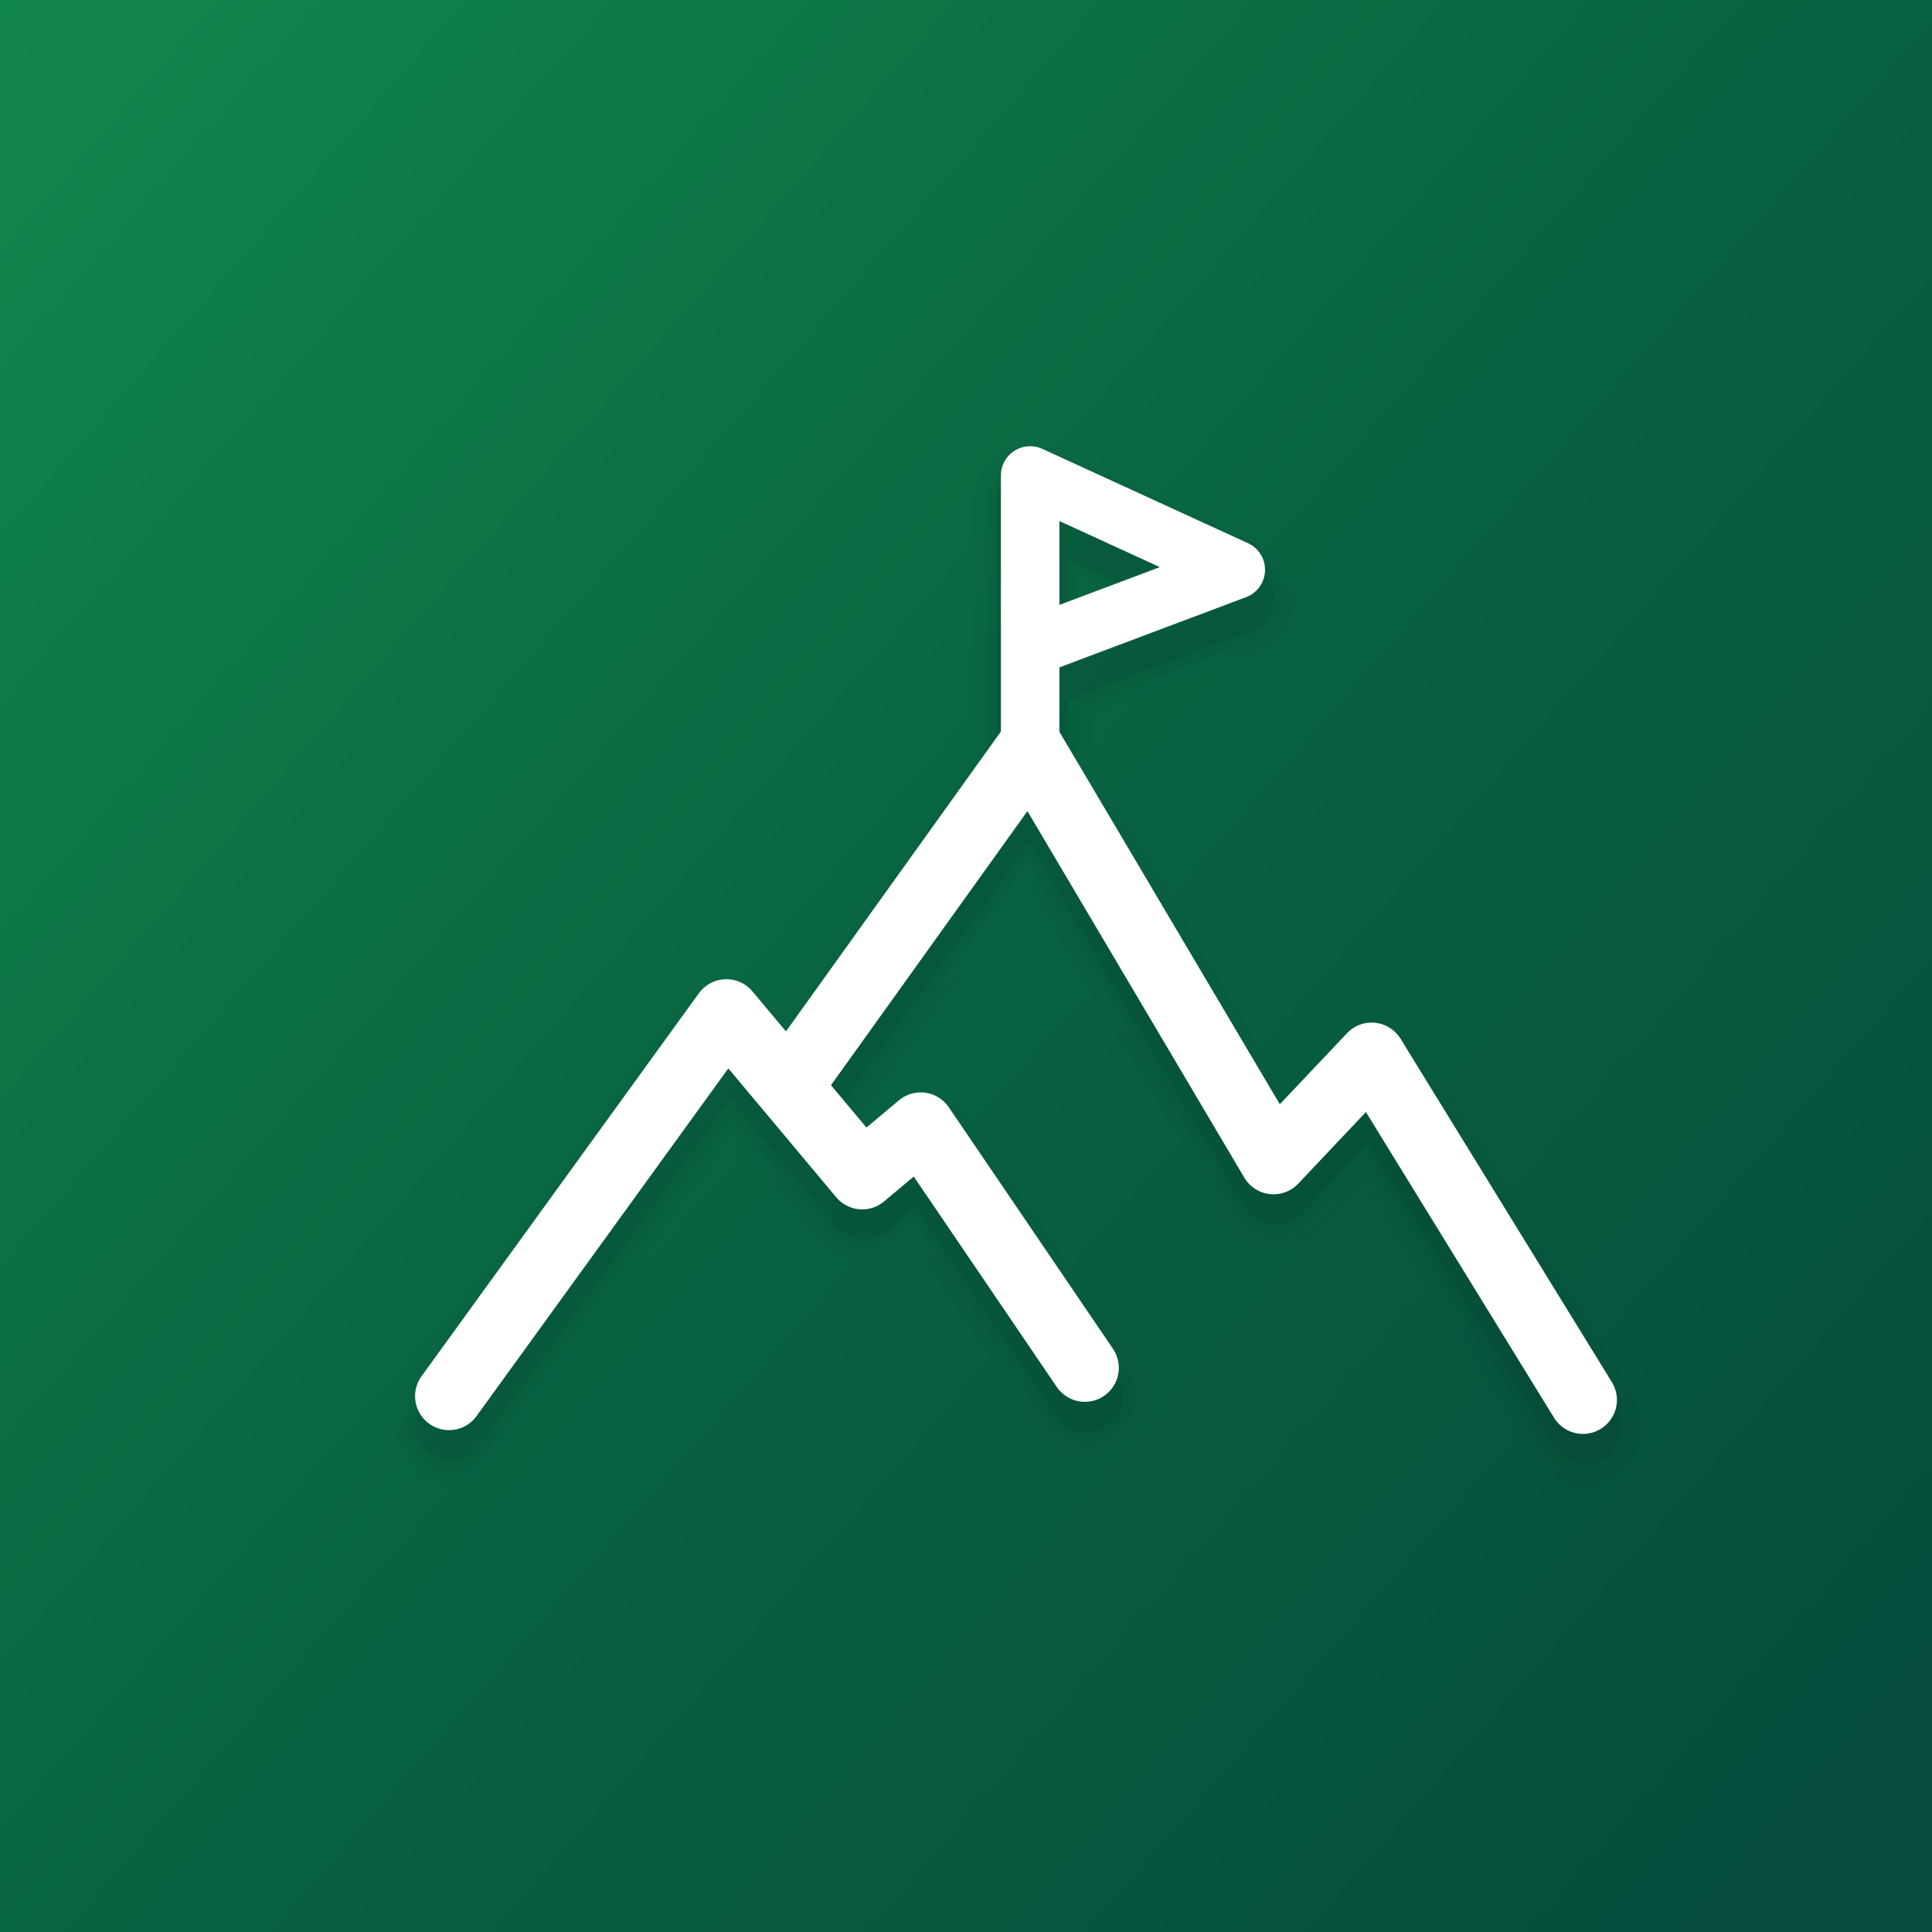
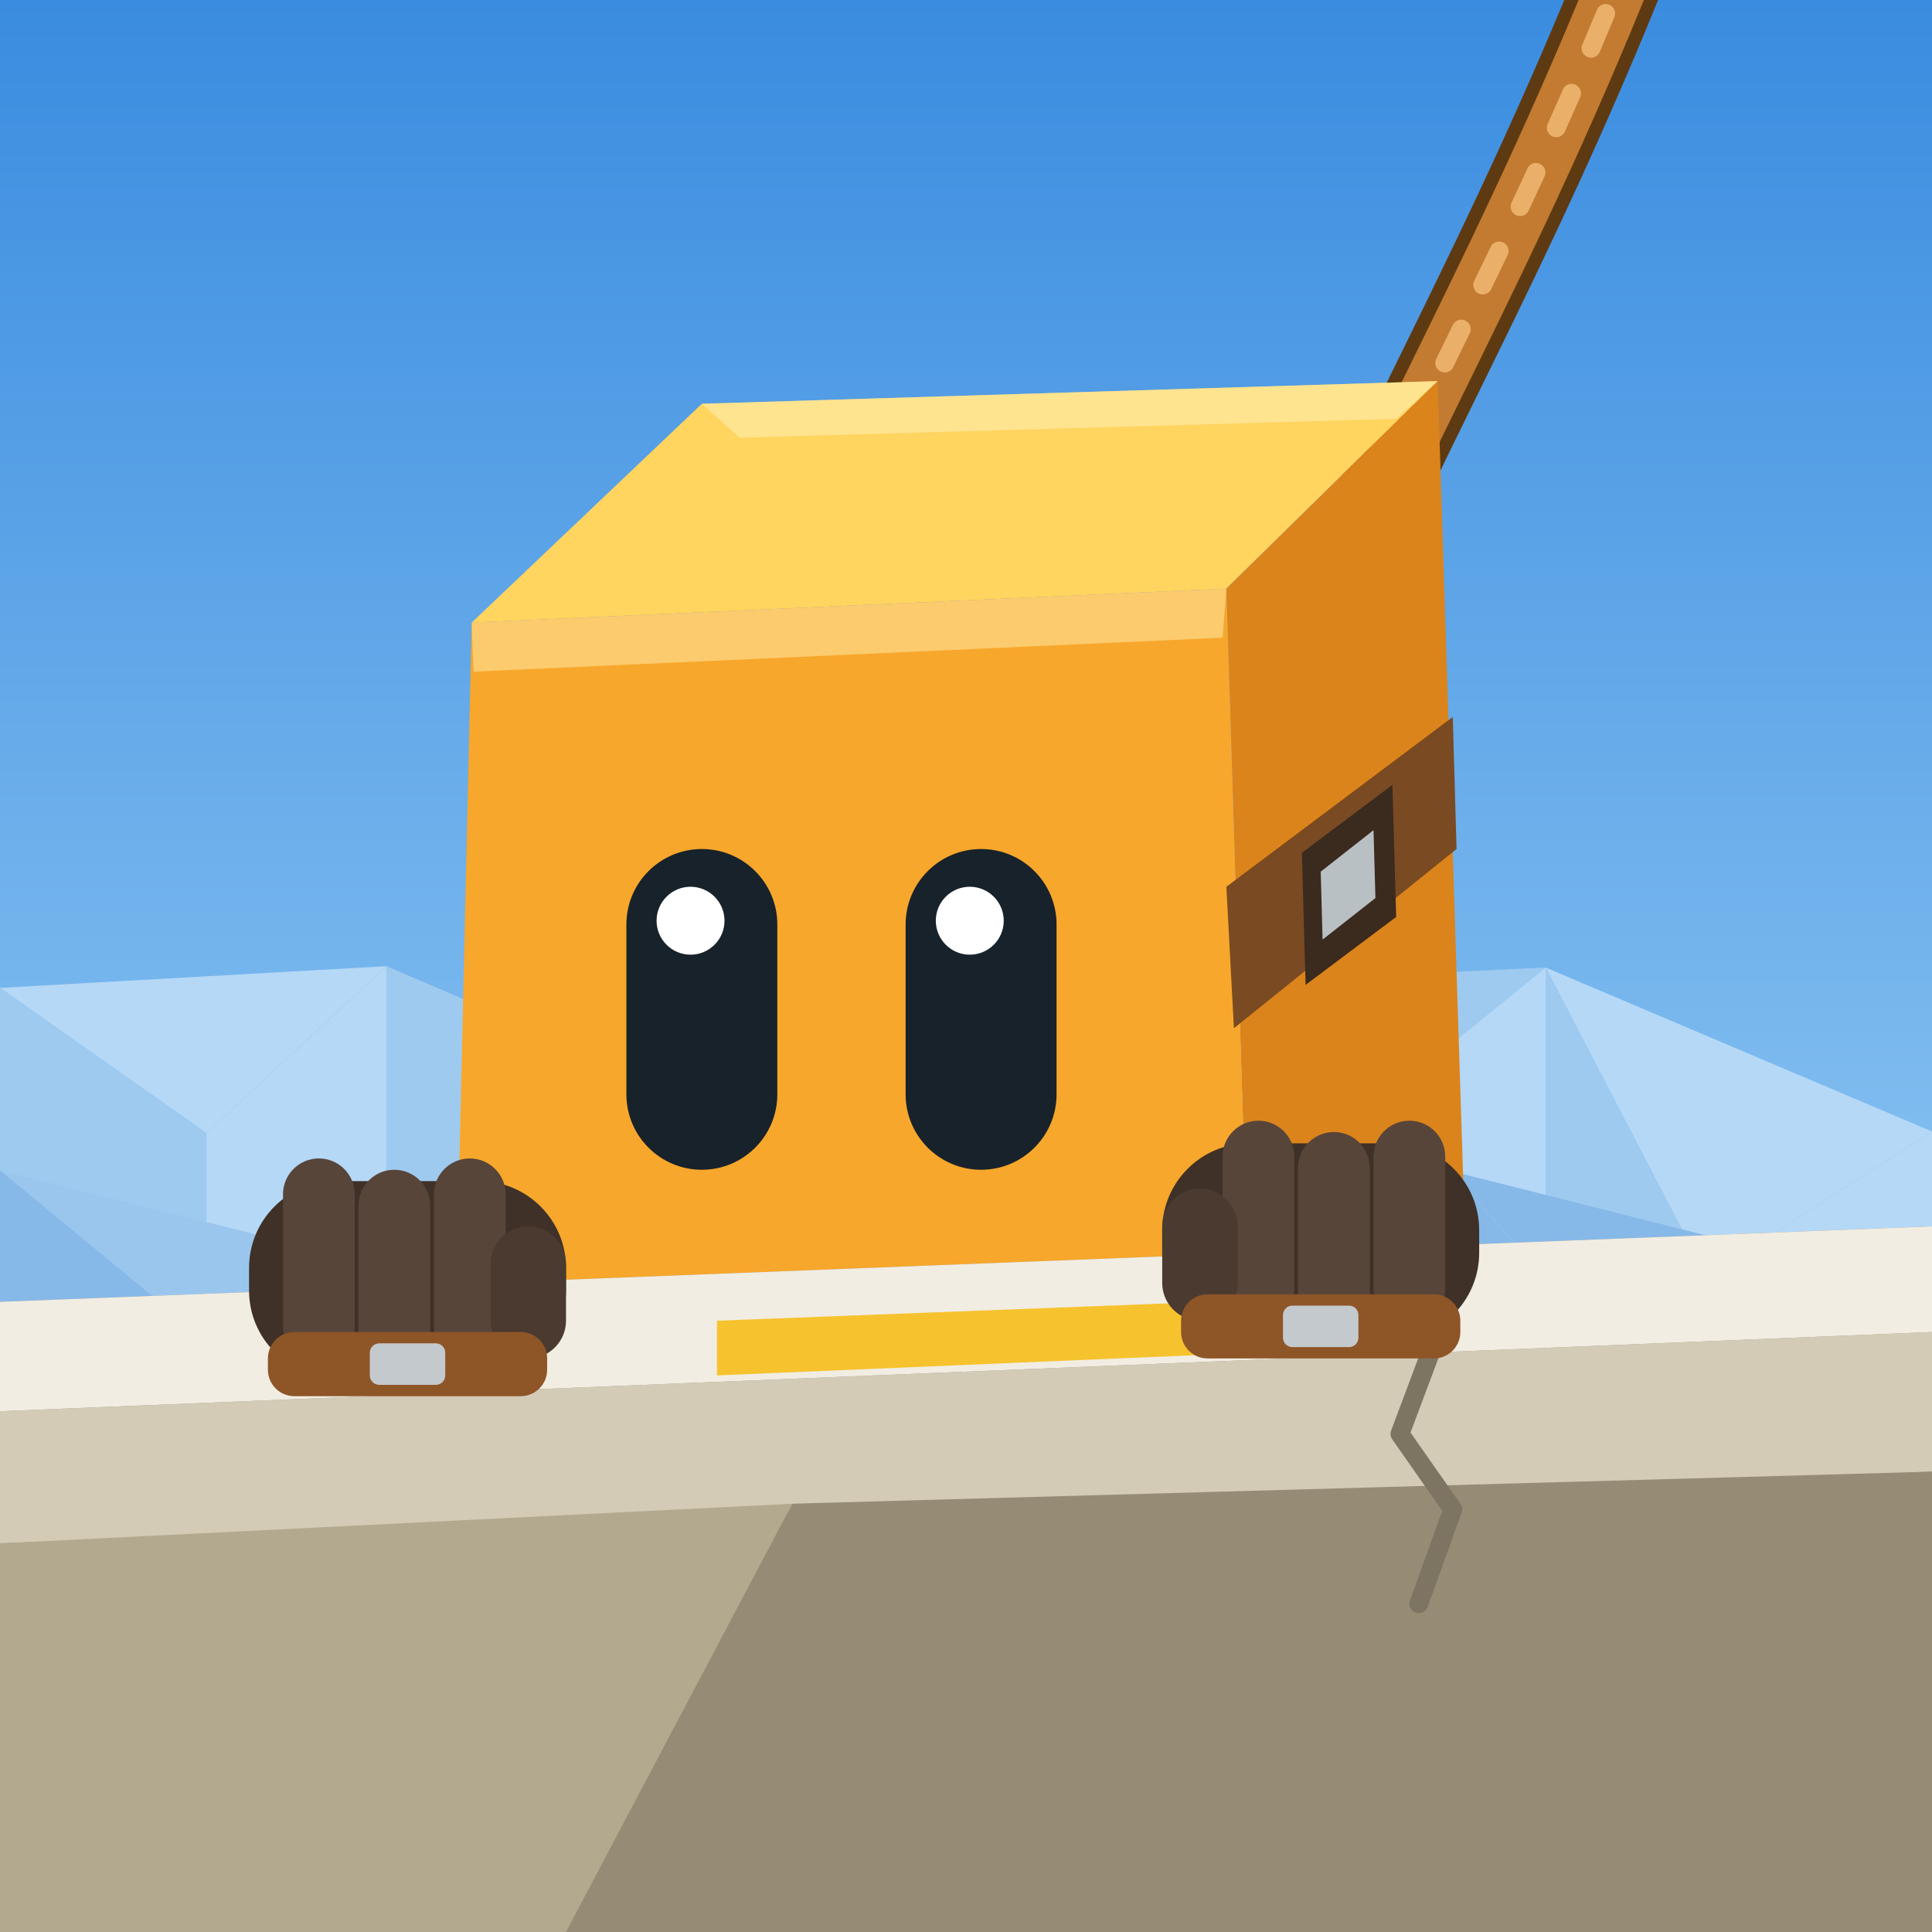
<svg xmlns="http://www.w3.org/2000/svg" width="1024" height="1024" viewBox="0 0 1024 1024">
  <defs>
-     <linearGradient id="forest" x1="0" y1="0" x2="1024" y2="890" gradientUnits="userSpaceOnUse">
-       <stop stop-color="#12874c" />
-       <stop offset=".52" stop-color="#086341" />
-       <stop offset="1" stop-color="#064d3d" />
+     <linearGradient id="sky" x1="0" y1="0" x2="0" y2="1024" gradientUnits="userSpaceOnUse">
+       <stop stop-color="#3a8ce0" />
+       <stop offset=".7" stop-color="#8cc5f2" />
+       <stop offset="1" stop-color="#b9def8" />
    </linearGradient>
  </defs>
-   <rect width="1024" height="1024" fill="url(#forest)" />
-   <g fill="none" stroke="#002b20" stroke-linecap="round" stroke-linejoin="round" transform="translate(1 15)">
-     <g stroke-width="62" opacity=".035">
-       <path d="M238 740 385 537 457 623 488 597 575 725 M422 570 546 397 675 615 727 560 839 742 M546 397V252L655 302 546 343" />
-     </g>
-     <g stroke-width="48" opacity=".065">
-       <path d="M238 740 385 537 457 623 488 597 575 725 M422 570 546 397 675 615 727 560 839 742 M546 397V252L655 302 546 343" />
-     </g>
-     <g stroke-width="38" opacity=".12">
-       <path d="M238 740 385 537 457 623 488 597 575 725 M422 570 546 397 675 615 727 560 839 742 M546 397V252L655 302 546 343" />
-     </g>
+   <rect width="1024" height="1024" fill="url(#sky)" />
+   <polygon points="0.0,523.6 204.8,512.1 109.4,600.6" fill="#b4d8f6" />
+   <polygon points="0.0,523.6 109.4,600.6 109.4,1024.0 0.0,1024.0" fill="#9fcaf0" />
+   <polygon points="204.8,512.1 204.8,1024.0 109.4,1024.0 109.4,600.6" fill="#b4d8f6" />
+   <polygon points="204.8,512.1 409.6,599.7 324.9,676.7" fill="#9fcaf0" />
+   <polygon points="204.8,512.1 324.9,676.7 324.9,1024.0 204.8,1024.0" fill="#9fcaf0" />
+   <polygon points="409.6,599.7 409.6,1024.0 324.9,1024.0 324.9,676.7" fill="#b4d8f6" />
+   <polygon points="409.6,599.7 614.4,522.7 524.2,676.7" fill="#b4d8f6" />
+   <polygon points="409.6,599.7 524.2,676.7 524.2,1024.0 409.6,1024.0" fill="#9fcaf0" />
+   <polygon points="614.4,522.7 614.4,1024.0 524.2,1024.0 524.2,676.7" fill="#b4d8f6" />
+   <polygon points="614.4,522.7 819.2,512.8 712.2,599.7" fill="#9fcaf0" />
+   <polygon points="614.4,522.7 712.2,599.7 712.2,1024.0 614.4,1024.0" fill="#9fcaf0" />
+   <polygon points="819.2,512.8 819.2,1024.0 712.2,1024.0 712.2,599.7" fill="#b4d8f6" />
+   <polygon points="819.2,512.8 1024.0,599.7 904.5,676.7" fill="#b4d8f6" />
+   <polygon points="819.2,512.8 904.5,676.7 904.5,1024.0 819.2,1024.0" fill="#9fcaf0" />
+   <polygon points="1024.0,599.7 1024.0,1024.0 904.5,1024.0 904.5,676.7" fill="#b4d8f6" />
+   <polygon points="0.0,620.3 256.0,684.5 145.8,740.5" fill="#9ac6ee" />
+   <polygon points="0.0,620.3 145.8,740.5 145.8,1024.0 0.0,1024.0" fill="#87b9e8" />
+   <polygon points="256.0,684.5 256.0,1024.0 145.8,1024.0 145.8,740.5" fill="#9ac6ee" />
+   <polygon points="256.0,684.5 512.0,675.0 391.7,740.5" fill="#87b9e8" />
+   <polygon points="256.0,684.5 391.7,740.5 391.7,1024.0 256.0,1024.0" fill="#87b9e8" />
+   <polygon points="512.0,675.0 512.0,1024.0 391.7,1024.0 391.7,740.5" fill="#9ac6ee" />
+   <polygon points="512.0,675.0 768.0,620.4 630.5,731.0" fill="#9ac6ee" />
+   <polygon points="512.0,675.0 630.5,731.0 630.5,1024.0 512.0,1024.0" fill="#87b9e8" />
+   <polygon points="768.0,620.4 768.0,1024.0 630.5,1024.0 630.5,731.0" fill="#9ac6ee" />
+   <polygon points="768.0,620.4 1024.0,685.0 878.0,741.0" fill="#87b9e8" />
+   <polygon points="768.0,620.4 878.0,741.0 878.0,1024.0 768.0,1024.0" fill="#87b9e8" />
+   <polygon points="1024.0,685.0 1024.0,1024.0 878.0,1024.0 878.0,741.0" fill="#9ac6ee" />
+   <path d="M690 360 C 730 250 800 140 870 -40" fill="none" stroke="#5e3a12" stroke-width="46" stroke-linecap="round" />
+   <path d="M690 360 C 730 250 800 140 870 -40" fill="none" stroke="#c27b31" stroke-width="32" stroke-linecap="round" />
+   <path d="M690 360 C 730 250 800 140 870 -40" fill="none" stroke="#eab06a" stroke-width="10" stroke-dasharray="20 26" stroke-linecap="round" />
+   <polygon points="250.0,330.0 372.0,214.0 762.0,202.0 650.0,312.0" fill="#ffd45f" />
+   <polygon points="650.0,312.0 762.0,202.0 776.0,640.0 664.0,760.0" fill="#db841b" />
+   <polygon points="250.0,330.0 650.0,312.0 664.0,760.0 240.0,770.0" fill="#f7a72b" />
+   <polygon points="250.0,330.0 650.0,312.0 648.0,338.0 251.0,356.0" fill="#ffe39a" opacity=".6" />
+   <polygon points="372.0,214.0 762.0,202.0 740.0,222.0 392.0,232.0" fill="#fff0b8" opacity=".55" />
+   <polygon points="650.0,470.0 770.0,380.0 772.0,450.0 654.0,545.0" fill="#7a4a22" />
+   <polygon points="690.0,452.0 738.0,416.0 740.0,486.0 692.0,522.0" fill="#3b2a1e" />
+   <polygon points="700.0,462.0 728.0,440.0 729.0,476.0 701.0,498.0" fill="#b9c0c4" />
+   <rect x="332" y="450" width="80" height="170" rx="40" fill="#18222b" />
+   <circle cx="366" cy="488" r="18" fill="#ffffff" />
+   <rect x="480" y="450" width="80" height="170" rx="40" fill="#18222b" />
+   <circle cx="514" cy="488" r="18" fill="#ffffff" />
+   <polygon points="0.0,690.0 1024.0,650.0 1024.0,1024.0 0.0,1024.0" fill="#9e947d" />
+   <polygon points="0.0,690.0 1024.0,650.0 1024.0,706.0 0.0,748.0" fill="#f1ede3" />
+   <polygon points="0.0,748.0 1024.0,706.0 1024.0,780.0 0.0,818.0" fill="#d3cbb6" />
+   <polygon points="0.0,818.0 420.0,797.0 300.0,1024.0 0.0,1024.0" fill="#b3a98f" />
+   <polygon points="420.0,797.0 1024.0,780.0 1024.0,1024.0 300.0,1024.0" fill="#968c75" />
+   <polygon points="380.0,700.0 640.0,690.0 640.0,718.0 380.0,729.0" fill="#f6c32f" />
+   <path d="M760 712 L742 760 L770 800 L752 850" fill="none" stroke="#7d7462" stroke-width="10" stroke-linecap="round" stroke-linejoin="round" />
+   <g transform="translate(216 632) scale(1 1)">
+     <rect x="-84" y="-6" width="168" height="104" rx="46" fill="#3f3128" />
+     <rect x="-66" y="-18" width="38" height="108" rx="19" fill="#57453a" />
+     <rect x="-26" y="-12" width="38" height="108" rx="19" fill="#57453a" />
+     <rect x="14" y="-18" width="38" height="108" rx="19" fill="#57453a" />
+     <rect x="44" y="18" width="40" height="70" rx="20" fill="#4a3a30" />
+     <rect x="-74" y="74" width="148" height="34" rx="14" fill="#8e5527" />
+     <rect x="-20" y="80" width="40" height="22" rx="5" fill="#c3c9cc" />
  </g>
-   <g fill="none" stroke="#ffffff" stroke-linecap="round" stroke-linejoin="round">
-     <path d="M422 570 546 397 675 615 727 560 839 742 M238 740 385 537 457 623 488 597 575 725" stroke-width="36" />
-     <path d="M546 397V252L655 302 546 343" stroke-width="31" />
+   <g transform="translate(700 612) scale(-1 1)">
+     <rect x="-84" y="-6" width="168" height="104" rx="46" fill="#3f3128" />
+     <rect x="-66" y="-18" width="38" height="108" rx="19" fill="#57453a" />
+     <rect x="-26" y="-12" width="38" height="108" rx="19" fill="#57453a" />
+     <rect x="14" y="-18" width="38" height="108" rx="19" fill="#57453a" />
+     <rect x="44" y="18" width="40" height="70" rx="20" fill="#4a3a30" />
+     <rect x="-74" y="74" width="148" height="34" rx="14" fill="#8e5527" />
+     <rect x="-20" y="80" width="40" height="22" rx="5" fill="#c3c9cc" />
  </g>
</svg>
